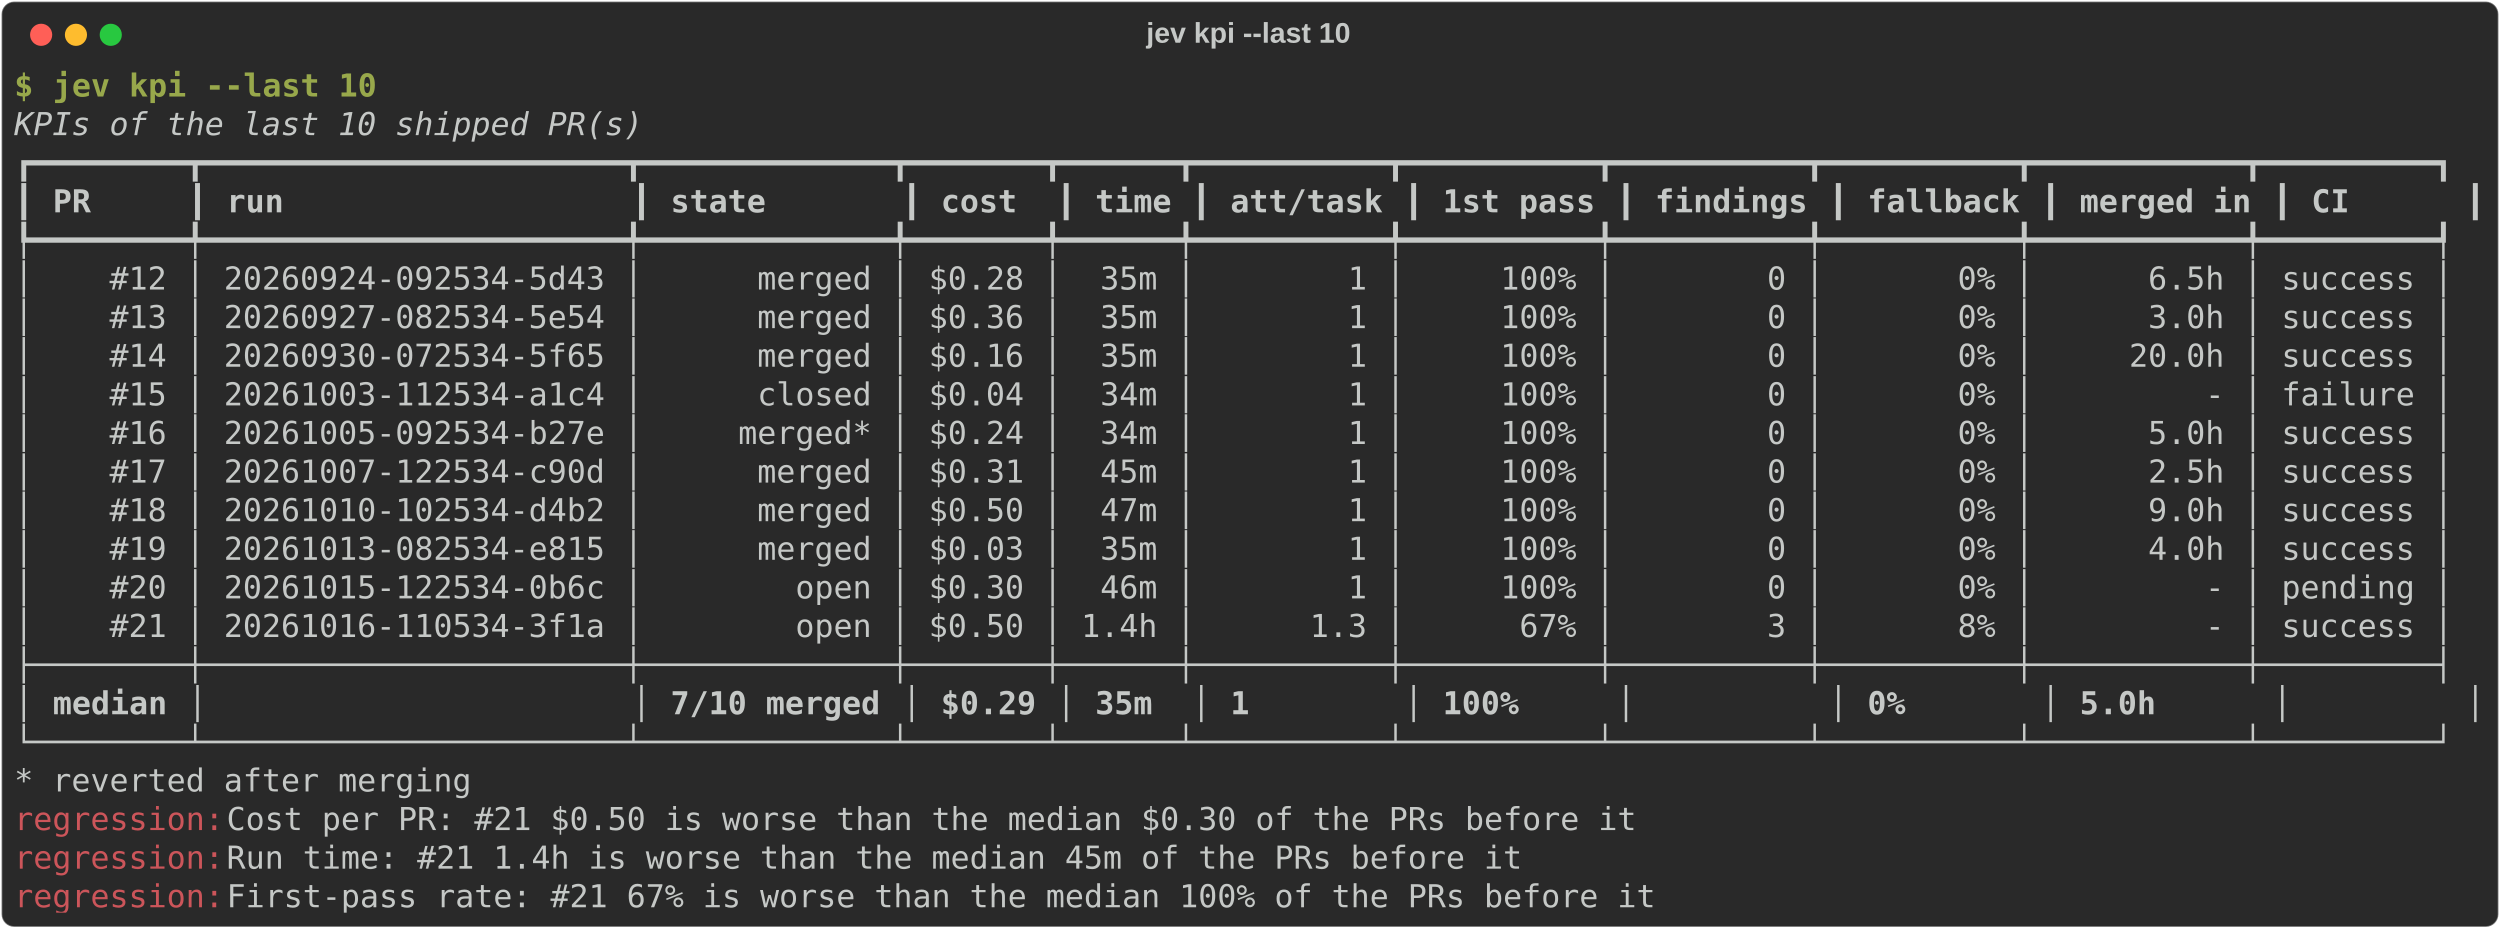
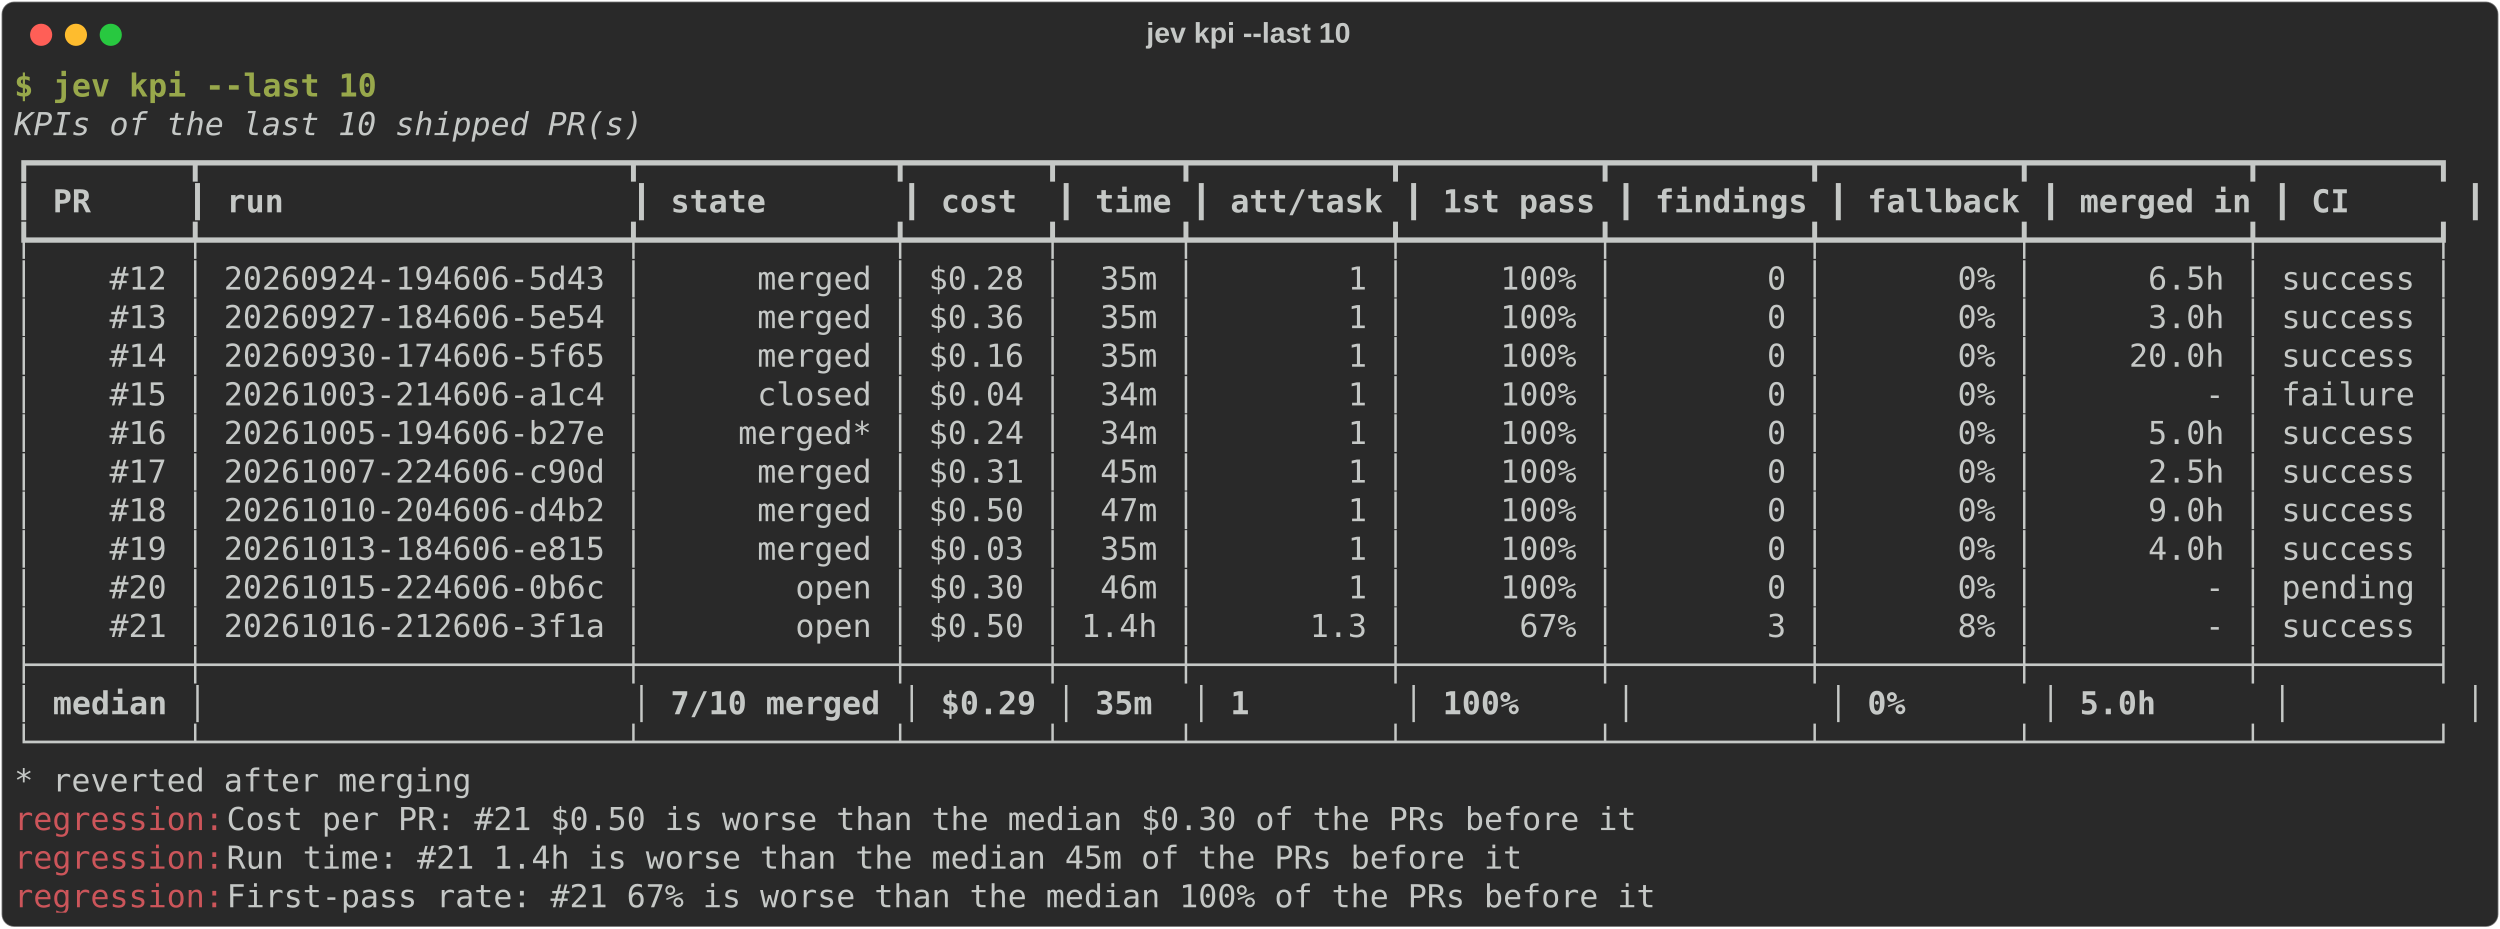
<svg xmlns="http://www.w3.org/2000/svg" class="rich-terminal" viewBox="0 0 1580 586.8">
  <style>

    @font-face {
        font-family: "Fira Code";
        src: local("FiraCode-Regular"),
                url("https://cdnjs.cloudflare.com/ajax/libs/firacode/6.2.0/woff2/FiraCode-Regular.woff2") format("woff2"),
                url("https://cdnjs.cloudflare.com/ajax/libs/firacode/6.2.0/woff/FiraCode-Regular.woff") format("woff");
        font-style: normal;
        font-weight: 400;
    }
    @font-face {
        font-family: "Fira Code";
        src: local("FiraCode-Bold"),
                url("https://cdnjs.cloudflare.com/ajax/libs/firacode/6.2.0/woff2/FiraCode-Bold.woff2") format("woff2"),
                url("https://cdnjs.cloudflare.com/ajax/libs/firacode/6.2.0/woff/FiraCode-Bold.woff") format("woff");
        font-style: bold;
        font-weight: 700;
    }

-     .terminal-329470199-matrix {
+     .terminal-2970505493-matrix {
        font-family: Fira Code, monospace;
        font-size: 20px;
        line-height: 24.4px;
        font-variant-east-asian: full-width;
    }

-     .terminal-329470199-title {
+     .terminal-2970505493-title {
        font-size: 18px;
        font-weight: bold;
        font-family: arial;
    }

-     .terminal-329470199-r1 { fill: #98a84b;font-weight: bold }
- .terminal-329470199-r2 { fill: #c5c8c6 }
- .terminal-329470199-r3 { fill: #c5c8c6;font-style: italic; }
- .terminal-329470199-r4 { fill: #c5c8c6;font-weight: bold }
- .terminal-329470199-r5 { fill: #cc555a }
+     .terminal-2970505493-r1 { fill: #98a84b;font-weight: bold }
+ .terminal-2970505493-r2 { fill: #c5c8c6 }
+ .terminal-2970505493-r3 { fill: #c5c8c6;font-style: italic; }
+ .terminal-2970505493-r4 { fill: #c5c8c6;font-weight: bold }
+ .terminal-2970505493-r5 { fill: #cc555a }
    </style>
  <defs>
-     <clipPath id="terminal-329470199-clip-terminal">
+     <clipPath id="terminal-2970505493-clip-terminal">
      <rect x="0" y="0" width="1560.6" height="535.8" />
    </clipPath>
-     <clipPath id="terminal-329470199-line-0">
+     <clipPath id="terminal-2970505493-line-0">
      <rect x="0" y="1.5" width="1561.6" height="24.65" />
    </clipPath>
-     <clipPath id="terminal-329470199-line-1">
+     <clipPath id="terminal-2970505493-line-1">
      <rect x="0" y="25.9" width="1561.6" height="24.65" />
    </clipPath>
-     <clipPath id="terminal-329470199-line-2">
+     <clipPath id="terminal-2970505493-line-2">
      <rect x="0" y="50.3" width="1561.6" height="24.65" />
    </clipPath>
-     <clipPath id="terminal-329470199-line-3">
+     <clipPath id="terminal-2970505493-line-3">
      <rect x="0" y="74.7" width="1561.6" height="24.65" />
    </clipPath>
-     <clipPath id="terminal-329470199-line-4">
+     <clipPath id="terminal-2970505493-line-4">
      <rect x="0" y="99.1" width="1561.6" height="24.65" />
    </clipPath>
-     <clipPath id="terminal-329470199-line-5">
+     <clipPath id="terminal-2970505493-line-5">
      <rect x="0" y="123.5" width="1561.6" height="24.65" />
    </clipPath>
-     <clipPath id="terminal-329470199-line-6">
+     <clipPath id="terminal-2970505493-line-6">
      <rect x="0" y="147.9" width="1561.6" height="24.65" />
    </clipPath>
-     <clipPath id="terminal-329470199-line-7">
+     <clipPath id="terminal-2970505493-line-7">
      <rect x="0" y="172.3" width="1561.6" height="24.65" />
    </clipPath>
-     <clipPath id="terminal-329470199-line-8">
+     <clipPath id="terminal-2970505493-line-8">
      <rect x="0" y="196.7" width="1561.6" height="24.65" />
    </clipPath>
-     <clipPath id="terminal-329470199-line-9">
+     <clipPath id="terminal-2970505493-line-9">
      <rect x="0" y="221.1" width="1561.6" height="24.65" />
    </clipPath>
-     <clipPath id="terminal-329470199-line-10">
+     <clipPath id="terminal-2970505493-line-10">
      <rect x="0" y="245.5" width="1561.6" height="24.65" />
    </clipPath>
-     <clipPath id="terminal-329470199-line-11">
+     <clipPath id="terminal-2970505493-line-11">
      <rect x="0" y="269.9" width="1561.6" height="24.65" />
    </clipPath>
-     <clipPath id="terminal-329470199-line-12">
+     <clipPath id="terminal-2970505493-line-12">
      <rect x="0" y="294.3" width="1561.6" height="24.65" />
    </clipPath>
-     <clipPath id="terminal-329470199-line-13">
+     <clipPath id="terminal-2970505493-line-13">
      <rect x="0" y="318.7" width="1561.6" height="24.65" />
    </clipPath>
-     <clipPath id="terminal-329470199-line-14">
+     <clipPath id="terminal-2970505493-line-14">
      <rect x="0" y="343.1" width="1561.6" height="24.65" />
    </clipPath>
-     <clipPath id="terminal-329470199-line-15">
+     <clipPath id="terminal-2970505493-line-15">
      <rect x="0" y="367.5" width="1561.6" height="24.65" />
    </clipPath>
-     <clipPath id="terminal-329470199-line-16">
+     <clipPath id="terminal-2970505493-line-16">
      <rect x="0" y="391.9" width="1561.6" height="24.65" />
    </clipPath>
-     <clipPath id="terminal-329470199-line-17">
+     <clipPath id="terminal-2970505493-line-17">
      <rect x="0" y="416.3" width="1561.6" height="24.65" />
    </clipPath>
-     <clipPath id="terminal-329470199-line-18">
+     <clipPath id="terminal-2970505493-line-18">
      <rect x="0" y="440.7" width="1561.6" height="24.65" />
    </clipPath>
-     <clipPath id="terminal-329470199-line-19">
+     <clipPath id="terminal-2970505493-line-19">
      <rect x="0" y="465.1" width="1561.6" height="24.65" />
    </clipPath>
-     <clipPath id="terminal-329470199-line-20">
+     <clipPath id="terminal-2970505493-line-20">
      <rect x="0" y="489.5" width="1561.6" height="24.65" />
    </clipPath>
  </defs>
  <rect fill="#292929" stroke="rgba(255,255,255,0.35)" stroke-width="1" x="1" y="1" width="1578" height="584.8" rx="8" />
-   <text class="terminal-329470199-title" fill="#c5c8c6" text-anchor="middle" x="789" y="27">jev kpi --last 10</text>
+   <text class="terminal-2970505493-title" fill="#c5c8c6" text-anchor="middle" x="789" y="27">jev kpi --last 10</text>
  <g transform="translate(26,22)">
    <circle cx="0" cy="0" r="7" fill="#ff5f57" />
    <circle cx="22" cy="0" r="7" fill="#febc2e" />
    <circle cx="44" cy="0" r="7" fill="#28c840" />
  </g>
-   <g transform="translate(9, 41)" clip-path="url(#terminal-329470199-clip-terminal)">
-     <g class="terminal-329470199-matrix">
-       <text class="terminal-329470199-r1" x="0" y="20" textLength="24.4" clip-path="url(#terminal-329470199-line-0)">$ </text>
-       <text class="terminal-329470199-r1" x="24.4" y="20" textLength="207.4" clip-path="url(#terminal-329470199-line-0)">jev kpi --last 10</text>
-       <text class="terminal-329470199-r2" x="1561.6" y="20" textLength="12.2" clip-path="url(#terminal-329470199-line-0)">
- </text>
-       <text class="terminal-329470199-r3" x="0" y="44.4" textLength="1561.6" clip-path="url(#terminal-329470199-line-1)">                                               KPIs of the last 10 shipped PR(s)                                                </text>
-       <text class="terminal-329470199-r2" x="1561.6" y="44.4" textLength="12.2" clip-path="url(#terminal-329470199-line-1)">
- </text>
-       <text class="terminal-329470199-r2" x="0" y="68.8" textLength="1561.6" clip-path="url(#terminal-329470199-line-2)">┏━━━━━━━━┳━━━━━━━━━━━━━━━━━━━━━━┳━━━━━━━━━━━━━┳━━━━━━━┳━━━━━━┳━━━━━━━━━━┳━━━━━━━━━━┳━━━━━━━━━━┳━━━━━━━━━━┳━━━━━━━━━━━┳━━━━━━━━━┓</text>
-       <text class="terminal-329470199-r2" x="1561.6" y="68.8" textLength="12.2" clip-path="url(#terminal-329470199-line-2)">
- </text>
-       <text class="terminal-329470199-r2" x="0" y="93.2" textLength="12.2" clip-path="url(#terminal-329470199-line-3)">┃</text>
-       <text class="terminal-329470199-r4" x="24.4" y="93.2" textLength="73.2" clip-path="url(#terminal-329470199-line-3)">    PR</text>
-       <text class="terminal-329470199-r2" x="109.8" y="93.2" textLength="12.2" clip-path="url(#terminal-329470199-line-3)">┃</text>
-       <text class="terminal-329470199-r4" x="134.2" y="93.2" textLength="244" clip-path="url(#terminal-329470199-line-3)">run                 </text>
-       <text class="terminal-329470199-r2" x="390.4" y="93.2" textLength="12.2" clip-path="url(#terminal-329470199-line-3)">┃</text>
-       <text class="terminal-329470199-r4" x="414.8" y="93.2" textLength="134.2" clip-path="url(#terminal-329470199-line-3)">      state</text>
-       <text class="terminal-329470199-r2" x="561.2" y="93.2" textLength="12.2" clip-path="url(#terminal-329470199-line-3)">┃</text>
-       <text class="terminal-329470199-r4" x="585.6" y="93.2" textLength="61" clip-path="url(#terminal-329470199-line-3)"> cost</text>
-       <text class="terminal-329470199-r2" x="658.8" y="93.2" textLength="12.2" clip-path="url(#terminal-329470199-line-3)">┃</text>
-       <text class="terminal-329470199-r4" x="683.2" y="93.2" textLength="48.8" clip-path="url(#terminal-329470199-line-3)">time</text>
-       <text class="terminal-329470199-r2" x="744.2" y="93.2" textLength="12.2" clip-path="url(#terminal-329470199-line-3)">┃</text>
-       <text class="terminal-329470199-r4" x="768.6" y="93.2" textLength="97.6" clip-path="url(#terminal-329470199-line-3)">att/task</text>
-       <text class="terminal-329470199-r2" x="878.4" y="93.2" textLength="12.2" clip-path="url(#terminal-329470199-line-3)">┃</text>
-       <text class="terminal-329470199-r4" x="902.8" y="93.2" textLength="97.6" clip-path="url(#terminal-329470199-line-3)">1st pass</text>
-       <text class="terminal-329470199-r2" x="1012.6" y="93.2" textLength="12.2" clip-path="url(#terminal-329470199-line-3)">┃</text>
-       <text class="terminal-329470199-r4" x="1037" y="93.2" textLength="97.6" clip-path="url(#terminal-329470199-line-3)">findings</text>
-       <text class="terminal-329470199-r2" x="1146.8" y="93.2" textLength="12.2" clip-path="url(#terminal-329470199-line-3)">┃</text>
-       <text class="terminal-329470199-r4" x="1171.2" y="93.2" textLength="97.6" clip-path="url(#terminal-329470199-line-3)">fallback</text>
-       <text class="terminal-329470199-r2" x="1281" y="93.2" textLength="12.2" clip-path="url(#terminal-329470199-line-3)">┃</text>
-       <text class="terminal-329470199-r4" x="1305.4" y="93.2" textLength="109.8" clip-path="url(#terminal-329470199-line-3)">merged in</text>
-       <text class="terminal-329470199-r2" x="1427.4" y="93.2" textLength="12.2" clip-path="url(#terminal-329470199-line-3)">┃</text>
-       <text class="terminal-329470199-r4" x="1451.8" y="93.2" textLength="85.4" clip-path="url(#terminal-329470199-line-3)">     CI</text>
-       <text class="terminal-329470199-r2" x="1549.4" y="93.2" textLength="12.2" clip-path="url(#terminal-329470199-line-3)">┃</text>
-       <text class="terminal-329470199-r2" x="1561.6" y="93.2" textLength="12.2" clip-path="url(#terminal-329470199-line-3)">
- </text>
-       <text class="terminal-329470199-r2" x="0" y="117.6" textLength="1561.6" clip-path="url(#terminal-329470199-line-4)">┡━━━━━━━━╇━━━━━━━━━━━━━━━━━━━━━━╇━━━━━━━━━━━━━╇━━━━━━━╇━━━━━━╇━━━━━━━━━━╇━━━━━━━━━━╇━━━━━━━━━━╇━━━━━━━━━━╇━━━━━━━━━━━╇━━━━━━━━━┩</text>
-       <text class="terminal-329470199-r2" x="1561.6" y="117.6" textLength="12.2" clip-path="url(#terminal-329470199-line-4)">
- </text>
-       <text class="terminal-329470199-r2" x="0" y="142" textLength="1561.6" clip-path="url(#terminal-329470199-line-5)">│    #12 │ 20260924-092534-5d43 │      merged │ $0.28 │  35m │        1 │     100% │        0 │       0% │      6.5h │ success │</text>
-       <text class="terminal-329470199-r2" x="1561.6" y="142" textLength="12.2" clip-path="url(#terminal-329470199-line-5)">
- </text>
-       <text class="terminal-329470199-r2" x="0" y="166.4" textLength="1561.6" clip-path="url(#terminal-329470199-line-6)">│    #13 │ 20260927-082534-5e54 │      merged │ $0.36 │  35m │        1 │     100% │        0 │       0% │      3.0h │ success │</text>
-       <text class="terminal-329470199-r2" x="1561.6" y="166.4" textLength="12.2" clip-path="url(#terminal-329470199-line-6)">
- </text>
-       <text class="terminal-329470199-r2" x="0" y="190.8" textLength="1561.6" clip-path="url(#terminal-329470199-line-7)">│    #14 │ 20260930-072534-5f65 │      merged │ $0.16 │  35m │        1 │     100% │        0 │       0% │     20.0h │ success │</text>
-       <text class="terminal-329470199-r2" x="1561.6" y="190.8" textLength="12.2" clip-path="url(#terminal-329470199-line-7)">
- </text>
-       <text class="terminal-329470199-r2" x="0" y="215.2" textLength="1561.6" clip-path="url(#terminal-329470199-line-8)">│    #15 │ 20261003-112534-a1c4 │      closed │ $0.04 │  34m │        1 │     100% │        0 │       0% │         - │ failure │</text>
-       <text class="terminal-329470199-r2" x="1561.6" y="215.2" textLength="12.2" clip-path="url(#terminal-329470199-line-8)">
- </text>
-       <text class="terminal-329470199-r2" x="0" y="239.6" textLength="1561.6" clip-path="url(#terminal-329470199-line-9)">│    #16 │ 20261005-092534-b27e │     merged* │ $0.24 │  34m │        1 │     100% │        0 │       0% │      5.0h │ success │</text>
-       <text class="terminal-329470199-r2" x="1561.6" y="239.6" textLength="12.2" clip-path="url(#terminal-329470199-line-9)">
- </text>
-       <text class="terminal-329470199-r2" x="0" y="264" textLength="1561.6" clip-path="url(#terminal-329470199-line-10)">│    #17 │ 20261007-122534-c90d │      merged │ $0.31 │  45m │        1 │     100% │        0 │       0% │      2.5h │ success │</text>
-       <text class="terminal-329470199-r2" x="1561.6" y="264" textLength="12.2" clip-path="url(#terminal-329470199-line-10)">
- </text>
-       <text class="terminal-329470199-r2" x="0" y="288.4" textLength="1561.6" clip-path="url(#terminal-329470199-line-11)">│    #18 │ 20261010-102534-d4b2 │      merged │ $0.50 │  47m │        1 │     100% │        0 │       0% │      9.0h │ success │</text>
-       <text class="terminal-329470199-r2" x="1561.6" y="288.4" textLength="12.2" clip-path="url(#terminal-329470199-line-11)">
- </text>
-       <text class="terminal-329470199-r2" x="0" y="312.8" textLength="1561.6" clip-path="url(#terminal-329470199-line-12)">│    #19 │ 20261013-082534-e815 │      merged │ $0.03 │  35m │        1 │     100% │        0 │       0% │      4.0h │ success │</text>
-       <text class="terminal-329470199-r2" x="1561.6" y="312.8" textLength="12.2" clip-path="url(#terminal-329470199-line-12)">
- </text>
-       <text class="terminal-329470199-r2" x="0" y="337.2" textLength="1561.6" clip-path="url(#terminal-329470199-line-13)">│    #20 │ 20261015-122534-0b6c │        open │ $0.30 │  46m │        1 │     100% │        0 │       0% │         - │ pending │</text>
-       <text class="terminal-329470199-r2" x="1561.6" y="337.2" textLength="12.2" clip-path="url(#terminal-329470199-line-13)">
- </text>
-       <text class="terminal-329470199-r2" x="0" y="361.6" textLength="1561.6" clip-path="url(#terminal-329470199-line-14)">│    #21 │ 20261016-110534-3f1a │        open │ $0.50 │ 1.4h │      1.3 │      67% │        3 │       8% │         - │ success │</text>
-       <text class="terminal-329470199-r2" x="1561.6" y="361.6" textLength="12.2" clip-path="url(#terminal-329470199-line-14)">
- </text>
-       <text class="terminal-329470199-r2" x="0" y="386" textLength="1561.6" clip-path="url(#terminal-329470199-line-15)">├────────┼──────────────────────┼─────────────┼───────┼──────┼──────────┼──────────┼──────────┼──────────┼───────────┼─────────┤</text>
-       <text class="terminal-329470199-r2" x="1561.6" y="386" textLength="12.2" clip-path="url(#terminal-329470199-line-15)">
- </text>
-       <text class="terminal-329470199-r2" x="0" y="410.4" textLength="12.2" clip-path="url(#terminal-329470199-line-16)">│</text>
-       <text class="terminal-329470199-r4" x="24.4" y="410.4" textLength="73.2" clip-path="url(#terminal-329470199-line-16)">median</text>
-       <text class="terminal-329470199-r2" x="109.8" y="410.4" textLength="12.2" clip-path="url(#terminal-329470199-line-16)">│</text>
-       <text class="terminal-329470199-r2" x="390.4" y="410.4" textLength="12.2" clip-path="url(#terminal-329470199-line-16)">│</text>
-       <text class="terminal-329470199-r4" x="414.8" y="410.4" textLength="134.2" clip-path="url(#terminal-329470199-line-16)">7/10 merged</text>
-       <text class="terminal-329470199-r2" x="561.2" y="410.4" textLength="12.2" clip-path="url(#terminal-329470199-line-16)">│</text>
-       <text class="terminal-329470199-r4" x="585.6" y="410.4" textLength="61" clip-path="url(#terminal-329470199-line-16)">$0.29</text>
-       <text class="terminal-329470199-r2" x="658.8" y="410.4" textLength="12.2" clip-path="url(#terminal-329470199-line-16)">│</text>
-       <text class="terminal-329470199-r4" x="683.2" y="410.4" textLength="48.8" clip-path="url(#terminal-329470199-line-16)"> 35m</text>
-       <text class="terminal-329470199-r2" x="744.2" y="410.4" textLength="12.2" clip-path="url(#terminal-329470199-line-16)">│</text>
-       <text class="terminal-329470199-r4" x="768.6" y="410.4" textLength="97.6" clip-path="url(#terminal-329470199-line-16)">       1</text>
-       <text class="terminal-329470199-r2" x="878.4" y="410.4" textLength="12.2" clip-path="url(#terminal-329470199-line-16)">│</text>
-       <text class="terminal-329470199-r4" x="902.8" y="410.4" textLength="97.6" clip-path="url(#terminal-329470199-line-16)">    100%</text>
-       <text class="terminal-329470199-r2" x="1012.6" y="410.4" textLength="12.2" clip-path="url(#terminal-329470199-line-16)">│</text>
-       <text class="terminal-329470199-r2" x="1146.8" y="410.4" textLength="12.2" clip-path="url(#terminal-329470199-line-16)">│</text>
-       <text class="terminal-329470199-r4" x="1171.2" y="410.4" textLength="97.6" clip-path="url(#terminal-329470199-line-16)">      0%</text>
-       <text class="terminal-329470199-r2" x="1281" y="410.4" textLength="12.2" clip-path="url(#terminal-329470199-line-16)">│</text>
-       <text class="terminal-329470199-r4" x="1305.4" y="410.4" textLength="109.8" clip-path="url(#terminal-329470199-line-16)">     5.0h</text>
-       <text class="terminal-329470199-r2" x="1427.4" y="410.4" textLength="12.2" clip-path="url(#terminal-329470199-line-16)">│</text>
-       <text class="terminal-329470199-r2" x="1549.4" y="410.4" textLength="12.2" clip-path="url(#terminal-329470199-line-16)">│</text>
-       <text class="terminal-329470199-r2" x="1561.6" y="410.4" textLength="12.2" clip-path="url(#terminal-329470199-line-16)">
- </text>
-       <text class="terminal-329470199-r2" x="0" y="434.8" textLength="1561.6" clip-path="url(#terminal-329470199-line-17)">└────────┴──────────────────────┴─────────────┴───────┴──────┴──────────┴──────────┴──────────┴──────────┴───────────┴─────────┘</text>
-       <text class="terminal-329470199-r2" x="1561.6" y="434.8" textLength="12.2" clip-path="url(#terminal-329470199-line-17)">
- </text>
-       <text class="terminal-329470199-r2" x="0" y="459.2" textLength="292.8" clip-path="url(#terminal-329470199-line-18)">* reverted after merging</text>
-       <text class="terminal-329470199-r2" x="1561.6" y="459.2" textLength="12.2" clip-path="url(#terminal-329470199-line-18)">
- </text>
-       <text class="terminal-329470199-r5" x="0" y="483.6" textLength="134.2" clip-path="url(#terminal-329470199-line-19)">regression:</text>
-       <text class="terminal-329470199-r2" x="134.2" y="483.6" textLength="915" clip-path="url(#terminal-329470199-line-19)"> Cost per PR: #21 $0.50 is worse than the median $0.30 of the PRs before it</text>
-       <text class="terminal-329470199-r2" x="1561.6" y="483.6" textLength="12.2" clip-path="url(#terminal-329470199-line-19)">
- </text>
-       <text class="terminal-329470199-r5" x="0" y="508" textLength="134.2" clip-path="url(#terminal-329470199-line-20)">regression:</text>
-       <text class="terminal-329470199-r2" x="134.2" y="508" textLength="841.8" clip-path="url(#terminal-329470199-line-20)"> Run time: #21 1.4h is worse than the median 45m of the PRs before it</text>
-       <text class="terminal-329470199-r2" x="1561.6" y="508" textLength="12.2" clip-path="url(#terminal-329470199-line-20)">
- </text>
-       <text class="terminal-329470199-r5" x="0" y="532.4" textLength="134.2" clip-path="url(#terminal-329470199-line-21)">regression:</text>
-       <text class="terminal-329470199-r2" x="134.2" y="532.4" textLength="927.2" clip-path="url(#terminal-329470199-line-21)"> First-pass rate: #21 67% is worse than the median 100% of the PRs before it</text>
-       <text class="terminal-329470199-r2" x="1561.6" y="532.4" textLength="12.2" clip-path="url(#terminal-329470199-line-21)">
+   <g transform="translate(9, 41)" clip-path="url(#terminal-2970505493-clip-terminal)">
+     <g class="terminal-2970505493-matrix">
+       <text class="terminal-2970505493-r1" x="0" y="20" textLength="24.4" clip-path="url(#terminal-2970505493-line-0)">$ </text>
+       <text class="terminal-2970505493-r1" x="24.4" y="20" textLength="207.4" clip-path="url(#terminal-2970505493-line-0)">jev kpi --last 10</text>
+       <text class="terminal-2970505493-r2" x="1561.6" y="20" textLength="12.2" clip-path="url(#terminal-2970505493-line-0)">
+ </text>
+       <text class="terminal-2970505493-r3" x="0" y="44.4" textLength="1561.6" clip-path="url(#terminal-2970505493-line-1)">                                               KPIs of the last 10 shipped PR(s)                                                </text>
+       <text class="terminal-2970505493-r2" x="1561.6" y="44.4" textLength="12.2" clip-path="url(#terminal-2970505493-line-1)">
+ </text>
+       <text class="terminal-2970505493-r2" x="0" y="68.8" textLength="1561.6" clip-path="url(#terminal-2970505493-line-2)">┏━━━━━━━━┳━━━━━━━━━━━━━━━━━━━━━━┳━━━━━━━━━━━━━┳━━━━━━━┳━━━━━━┳━━━━━━━━━━┳━━━━━━━━━━┳━━━━━━━━━━┳━━━━━━━━━━┳━━━━━━━━━━━┳━━━━━━━━━┓</text>
+       <text class="terminal-2970505493-r2" x="1561.6" y="68.8" textLength="12.2" clip-path="url(#terminal-2970505493-line-2)">
+ </text>
+       <text class="terminal-2970505493-r2" x="0" y="93.2" textLength="12.2" clip-path="url(#terminal-2970505493-line-3)">┃</text>
+       <text class="terminal-2970505493-r4" x="24.4" y="93.2" textLength="73.2" clip-path="url(#terminal-2970505493-line-3)">    PR</text>
+       <text class="terminal-2970505493-r2" x="109.8" y="93.2" textLength="12.2" clip-path="url(#terminal-2970505493-line-3)">┃</text>
+       <text class="terminal-2970505493-r4" x="134.2" y="93.2" textLength="244" clip-path="url(#terminal-2970505493-line-3)">run                 </text>
+       <text class="terminal-2970505493-r2" x="390.4" y="93.2" textLength="12.2" clip-path="url(#terminal-2970505493-line-3)">┃</text>
+       <text class="terminal-2970505493-r4" x="414.8" y="93.2" textLength="134.2" clip-path="url(#terminal-2970505493-line-3)">      state</text>
+       <text class="terminal-2970505493-r2" x="561.2" y="93.2" textLength="12.2" clip-path="url(#terminal-2970505493-line-3)">┃</text>
+       <text class="terminal-2970505493-r4" x="585.6" y="93.2" textLength="61" clip-path="url(#terminal-2970505493-line-3)"> cost</text>
+       <text class="terminal-2970505493-r2" x="658.8" y="93.2" textLength="12.2" clip-path="url(#terminal-2970505493-line-3)">┃</text>
+       <text class="terminal-2970505493-r4" x="683.2" y="93.2" textLength="48.8" clip-path="url(#terminal-2970505493-line-3)">time</text>
+       <text class="terminal-2970505493-r2" x="744.2" y="93.2" textLength="12.2" clip-path="url(#terminal-2970505493-line-3)">┃</text>
+       <text class="terminal-2970505493-r4" x="768.6" y="93.2" textLength="97.6" clip-path="url(#terminal-2970505493-line-3)">att/task</text>
+       <text class="terminal-2970505493-r2" x="878.4" y="93.2" textLength="12.2" clip-path="url(#terminal-2970505493-line-3)">┃</text>
+       <text class="terminal-2970505493-r4" x="902.8" y="93.2" textLength="97.6" clip-path="url(#terminal-2970505493-line-3)">1st pass</text>
+       <text class="terminal-2970505493-r2" x="1012.6" y="93.2" textLength="12.2" clip-path="url(#terminal-2970505493-line-3)">┃</text>
+       <text class="terminal-2970505493-r4" x="1037" y="93.2" textLength="97.6" clip-path="url(#terminal-2970505493-line-3)">findings</text>
+       <text class="terminal-2970505493-r2" x="1146.8" y="93.2" textLength="12.2" clip-path="url(#terminal-2970505493-line-3)">┃</text>
+       <text class="terminal-2970505493-r4" x="1171.2" y="93.2" textLength="97.6" clip-path="url(#terminal-2970505493-line-3)">fallback</text>
+       <text class="terminal-2970505493-r2" x="1281" y="93.2" textLength="12.2" clip-path="url(#terminal-2970505493-line-3)">┃</text>
+       <text class="terminal-2970505493-r4" x="1305.4" y="93.2" textLength="109.8" clip-path="url(#terminal-2970505493-line-3)">merged in</text>
+       <text class="terminal-2970505493-r2" x="1427.4" y="93.2" textLength="12.2" clip-path="url(#terminal-2970505493-line-3)">┃</text>
+       <text class="terminal-2970505493-r4" x="1451.8" y="93.2" textLength="85.4" clip-path="url(#terminal-2970505493-line-3)">     CI</text>
+       <text class="terminal-2970505493-r2" x="1549.4" y="93.2" textLength="12.2" clip-path="url(#terminal-2970505493-line-3)">┃</text>
+       <text class="terminal-2970505493-r2" x="1561.6" y="93.2" textLength="12.2" clip-path="url(#terminal-2970505493-line-3)">
+ </text>
+       <text class="terminal-2970505493-r2" x="0" y="117.6" textLength="1561.6" clip-path="url(#terminal-2970505493-line-4)">┡━━━━━━━━╇━━━━━━━━━━━━━━━━━━━━━━╇━━━━━━━━━━━━━╇━━━━━━━╇━━━━━━╇━━━━━━━━━━╇━━━━━━━━━━╇━━━━━━━━━━╇━━━━━━━━━━╇━━━━━━━━━━━╇━━━━━━━━━┩</text>
+       <text class="terminal-2970505493-r2" x="1561.6" y="117.6" textLength="12.2" clip-path="url(#terminal-2970505493-line-4)">
+ </text>
+       <text class="terminal-2970505493-r2" x="0" y="142" textLength="1561.6" clip-path="url(#terminal-2970505493-line-5)">│    #12 │ 20260924-194606-5d43 │      merged │ $0.28 │  35m │        1 │     100% │        0 │       0% │      6.5h │ success │</text>
+       <text class="terminal-2970505493-r2" x="1561.6" y="142" textLength="12.2" clip-path="url(#terminal-2970505493-line-5)">
+ </text>
+       <text class="terminal-2970505493-r2" x="0" y="166.4" textLength="1561.6" clip-path="url(#terminal-2970505493-line-6)">│    #13 │ 20260927-184606-5e54 │      merged │ $0.36 │  35m │        1 │     100% │        0 │       0% │      3.0h │ success │</text>
+       <text class="terminal-2970505493-r2" x="1561.6" y="166.4" textLength="12.2" clip-path="url(#terminal-2970505493-line-6)">
+ </text>
+       <text class="terminal-2970505493-r2" x="0" y="190.8" textLength="1561.6" clip-path="url(#terminal-2970505493-line-7)">│    #14 │ 20260930-174606-5f65 │      merged │ $0.16 │  35m │        1 │     100% │        0 │       0% │     20.0h │ success │</text>
+       <text class="terminal-2970505493-r2" x="1561.6" y="190.8" textLength="12.2" clip-path="url(#terminal-2970505493-line-7)">
+ </text>
+       <text class="terminal-2970505493-r2" x="0" y="215.2" textLength="1561.6" clip-path="url(#terminal-2970505493-line-8)">│    #15 │ 20261003-214606-a1c4 │      closed │ $0.04 │  34m │        1 │     100% │        0 │       0% │         - │ failure │</text>
+       <text class="terminal-2970505493-r2" x="1561.6" y="215.2" textLength="12.2" clip-path="url(#terminal-2970505493-line-8)">
+ </text>
+       <text class="terminal-2970505493-r2" x="0" y="239.6" textLength="1561.6" clip-path="url(#terminal-2970505493-line-9)">│    #16 │ 20261005-194606-b27e │     merged* │ $0.24 │  34m │        1 │     100% │        0 │       0% │      5.0h │ success │</text>
+       <text class="terminal-2970505493-r2" x="1561.6" y="239.6" textLength="12.2" clip-path="url(#terminal-2970505493-line-9)">
+ </text>
+       <text class="terminal-2970505493-r2" x="0" y="264" textLength="1561.6" clip-path="url(#terminal-2970505493-line-10)">│    #17 │ 20261007-224606-c90d │      merged │ $0.31 │  45m │        1 │     100% │        0 │       0% │      2.5h │ success │</text>
+       <text class="terminal-2970505493-r2" x="1561.6" y="264" textLength="12.2" clip-path="url(#terminal-2970505493-line-10)">
+ </text>
+       <text class="terminal-2970505493-r2" x="0" y="288.4" textLength="1561.6" clip-path="url(#terminal-2970505493-line-11)">│    #18 │ 20261010-204606-d4b2 │      merged │ $0.50 │  47m │        1 │     100% │        0 │       0% │      9.0h │ success │</text>
+       <text class="terminal-2970505493-r2" x="1561.6" y="288.4" textLength="12.2" clip-path="url(#terminal-2970505493-line-11)">
+ </text>
+       <text class="terminal-2970505493-r2" x="0" y="312.8" textLength="1561.6" clip-path="url(#terminal-2970505493-line-12)">│    #19 │ 20261013-184606-e815 │      merged │ $0.03 │  35m │        1 │     100% │        0 │       0% │      4.0h │ success │</text>
+       <text class="terminal-2970505493-r2" x="1561.6" y="312.8" textLength="12.2" clip-path="url(#terminal-2970505493-line-12)">
+ </text>
+       <text class="terminal-2970505493-r2" x="0" y="337.2" textLength="1561.6" clip-path="url(#terminal-2970505493-line-13)">│    #20 │ 20261015-224606-0b6c │        open │ $0.30 │  46m │        1 │     100% │        0 │       0% │         - │ pending │</text>
+       <text class="terminal-2970505493-r2" x="1561.6" y="337.2" textLength="12.2" clip-path="url(#terminal-2970505493-line-13)">
+ </text>
+       <text class="terminal-2970505493-r2" x="0" y="361.6" textLength="1561.6" clip-path="url(#terminal-2970505493-line-14)">│    #21 │ 20261016-212606-3f1a │        open │ $0.50 │ 1.4h │      1.3 │      67% │        3 │       8% │         - │ success │</text>
+       <text class="terminal-2970505493-r2" x="1561.6" y="361.6" textLength="12.2" clip-path="url(#terminal-2970505493-line-14)">
+ </text>
+       <text class="terminal-2970505493-r2" x="0" y="386" textLength="1561.6" clip-path="url(#terminal-2970505493-line-15)">├────────┼──────────────────────┼─────────────┼───────┼──────┼──────────┼──────────┼──────────┼──────────┼───────────┼─────────┤</text>
+       <text class="terminal-2970505493-r2" x="1561.6" y="386" textLength="12.2" clip-path="url(#terminal-2970505493-line-15)">
+ </text>
+       <text class="terminal-2970505493-r2" x="0" y="410.4" textLength="12.2" clip-path="url(#terminal-2970505493-line-16)">│</text>
+       <text class="terminal-2970505493-r4" x="24.4" y="410.4" textLength="73.2" clip-path="url(#terminal-2970505493-line-16)">median</text>
+       <text class="terminal-2970505493-r2" x="109.8" y="410.4" textLength="12.2" clip-path="url(#terminal-2970505493-line-16)">│</text>
+       <text class="terminal-2970505493-r2" x="390.4" y="410.4" textLength="12.2" clip-path="url(#terminal-2970505493-line-16)">│</text>
+       <text class="terminal-2970505493-r4" x="414.8" y="410.4" textLength="134.2" clip-path="url(#terminal-2970505493-line-16)">7/10 merged</text>
+       <text class="terminal-2970505493-r2" x="561.2" y="410.4" textLength="12.2" clip-path="url(#terminal-2970505493-line-16)">│</text>
+       <text class="terminal-2970505493-r4" x="585.6" y="410.4" textLength="61" clip-path="url(#terminal-2970505493-line-16)">$0.29</text>
+       <text class="terminal-2970505493-r2" x="658.8" y="410.4" textLength="12.2" clip-path="url(#terminal-2970505493-line-16)">│</text>
+       <text class="terminal-2970505493-r4" x="683.2" y="410.4" textLength="48.8" clip-path="url(#terminal-2970505493-line-16)"> 35m</text>
+       <text class="terminal-2970505493-r2" x="744.2" y="410.4" textLength="12.2" clip-path="url(#terminal-2970505493-line-16)">│</text>
+       <text class="terminal-2970505493-r4" x="768.6" y="410.4" textLength="97.6" clip-path="url(#terminal-2970505493-line-16)">       1</text>
+       <text class="terminal-2970505493-r2" x="878.4" y="410.4" textLength="12.2" clip-path="url(#terminal-2970505493-line-16)">│</text>
+       <text class="terminal-2970505493-r4" x="902.8" y="410.4" textLength="97.6" clip-path="url(#terminal-2970505493-line-16)">    100%</text>
+       <text class="terminal-2970505493-r2" x="1012.6" y="410.4" textLength="12.2" clip-path="url(#terminal-2970505493-line-16)">│</text>
+       <text class="terminal-2970505493-r2" x="1146.8" y="410.4" textLength="12.2" clip-path="url(#terminal-2970505493-line-16)">│</text>
+       <text class="terminal-2970505493-r4" x="1171.2" y="410.4" textLength="97.6" clip-path="url(#terminal-2970505493-line-16)">      0%</text>
+       <text class="terminal-2970505493-r2" x="1281" y="410.4" textLength="12.2" clip-path="url(#terminal-2970505493-line-16)">│</text>
+       <text class="terminal-2970505493-r4" x="1305.4" y="410.4" textLength="109.8" clip-path="url(#terminal-2970505493-line-16)">     5.0h</text>
+       <text class="terminal-2970505493-r2" x="1427.4" y="410.4" textLength="12.2" clip-path="url(#terminal-2970505493-line-16)">│</text>
+       <text class="terminal-2970505493-r2" x="1549.4" y="410.4" textLength="12.2" clip-path="url(#terminal-2970505493-line-16)">│</text>
+       <text class="terminal-2970505493-r2" x="1561.6" y="410.4" textLength="12.2" clip-path="url(#terminal-2970505493-line-16)">
+ </text>
+       <text class="terminal-2970505493-r2" x="0" y="434.8" textLength="1561.6" clip-path="url(#terminal-2970505493-line-17)">└────────┴──────────────────────┴─────────────┴───────┴──────┴──────────┴──────────┴──────────┴──────────┴───────────┴─────────┘</text>
+       <text class="terminal-2970505493-r2" x="1561.6" y="434.8" textLength="12.2" clip-path="url(#terminal-2970505493-line-17)">
+ </text>
+       <text class="terminal-2970505493-r2" x="0" y="459.2" textLength="292.8" clip-path="url(#terminal-2970505493-line-18)">* reverted after merging</text>
+       <text class="terminal-2970505493-r2" x="1561.6" y="459.2" textLength="12.2" clip-path="url(#terminal-2970505493-line-18)">
+ </text>
+       <text class="terminal-2970505493-r5" x="0" y="483.6" textLength="134.2" clip-path="url(#terminal-2970505493-line-19)">regression:</text>
+       <text class="terminal-2970505493-r2" x="134.2" y="483.6" textLength="915" clip-path="url(#terminal-2970505493-line-19)"> Cost per PR: #21 $0.50 is worse than the median $0.30 of the PRs before it</text>
+       <text class="terminal-2970505493-r2" x="1561.6" y="483.6" textLength="12.2" clip-path="url(#terminal-2970505493-line-19)">
+ </text>
+       <text class="terminal-2970505493-r5" x="0" y="508" textLength="134.2" clip-path="url(#terminal-2970505493-line-20)">regression:</text>
+       <text class="terminal-2970505493-r2" x="134.2" y="508" textLength="841.8" clip-path="url(#terminal-2970505493-line-20)"> Run time: #21 1.4h is worse than the median 45m of the PRs before it</text>
+       <text class="terminal-2970505493-r2" x="1561.6" y="508" textLength="12.2" clip-path="url(#terminal-2970505493-line-20)">
+ </text>
+       <text class="terminal-2970505493-r5" x="0" y="532.4" textLength="134.2" clip-path="url(#terminal-2970505493-line-21)">regression:</text>
+       <text class="terminal-2970505493-r2" x="134.2" y="532.4" textLength="927.2" clip-path="url(#terminal-2970505493-line-21)"> First-pass rate: #21 67% is worse than the median 100% of the PRs before it</text>
+       <text class="terminal-2970505493-r2" x="1561.6" y="532.4" textLength="12.2" clip-path="url(#terminal-2970505493-line-21)">
</text>
    </g>
  </g>
</svg>
